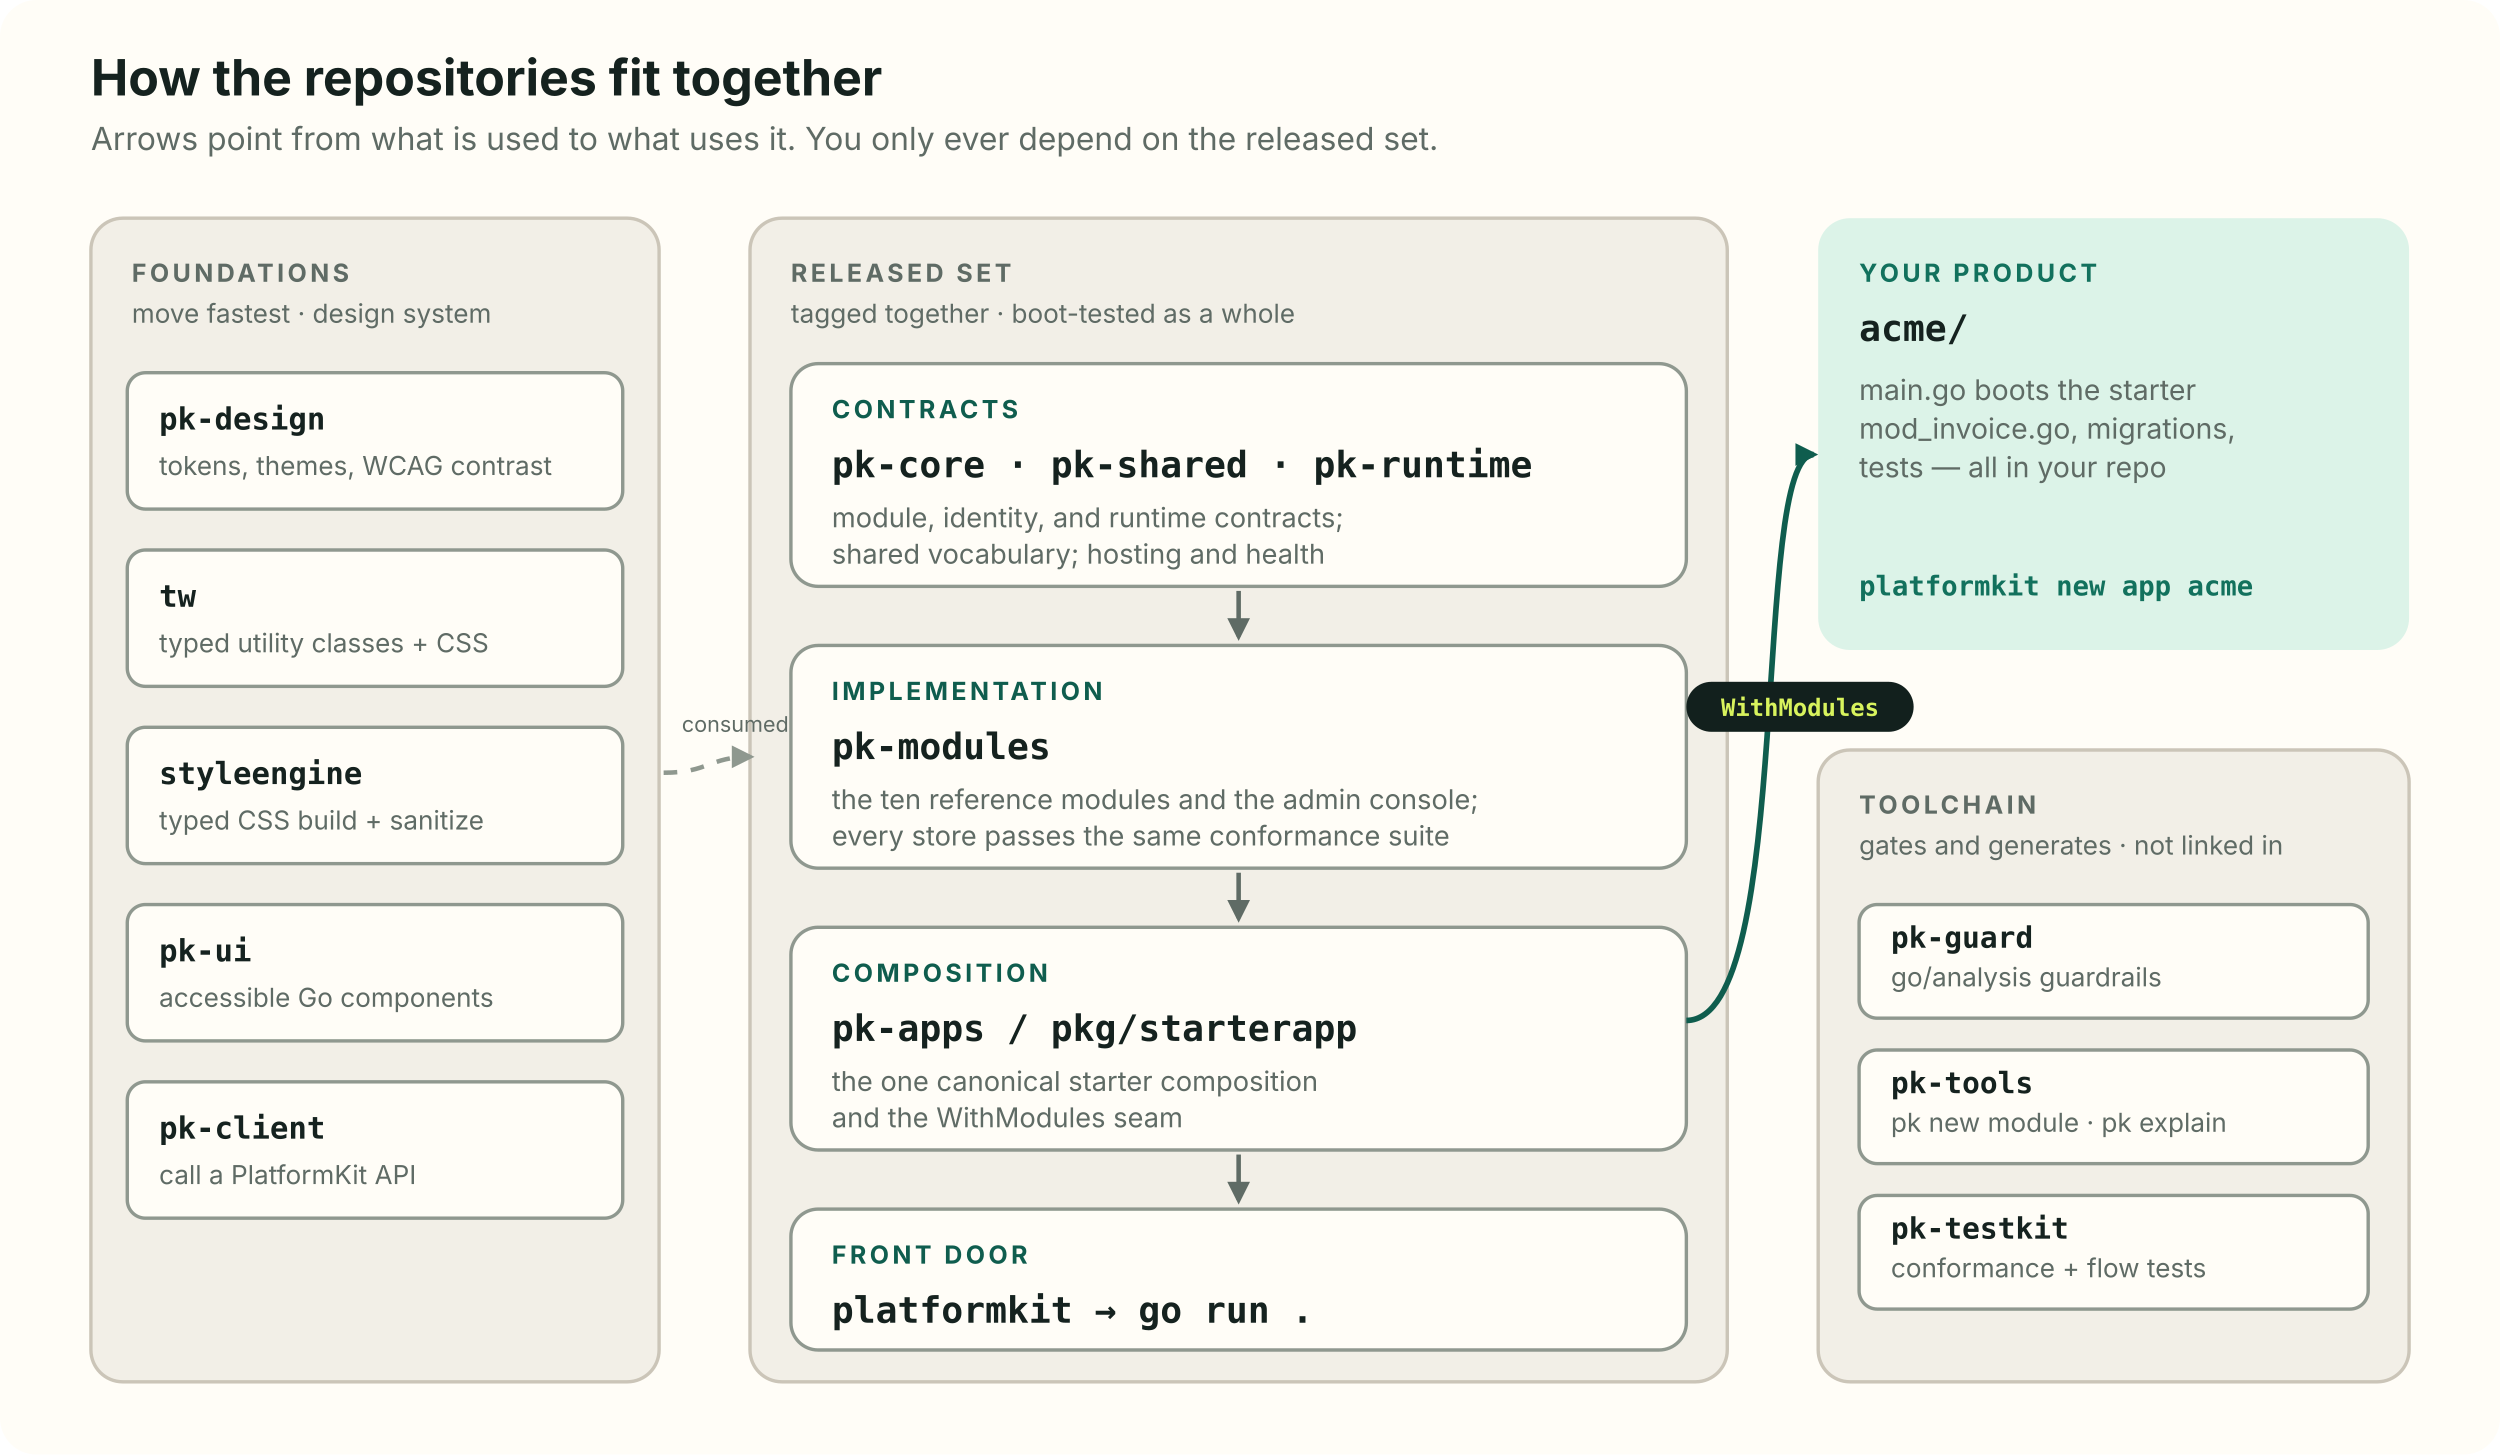
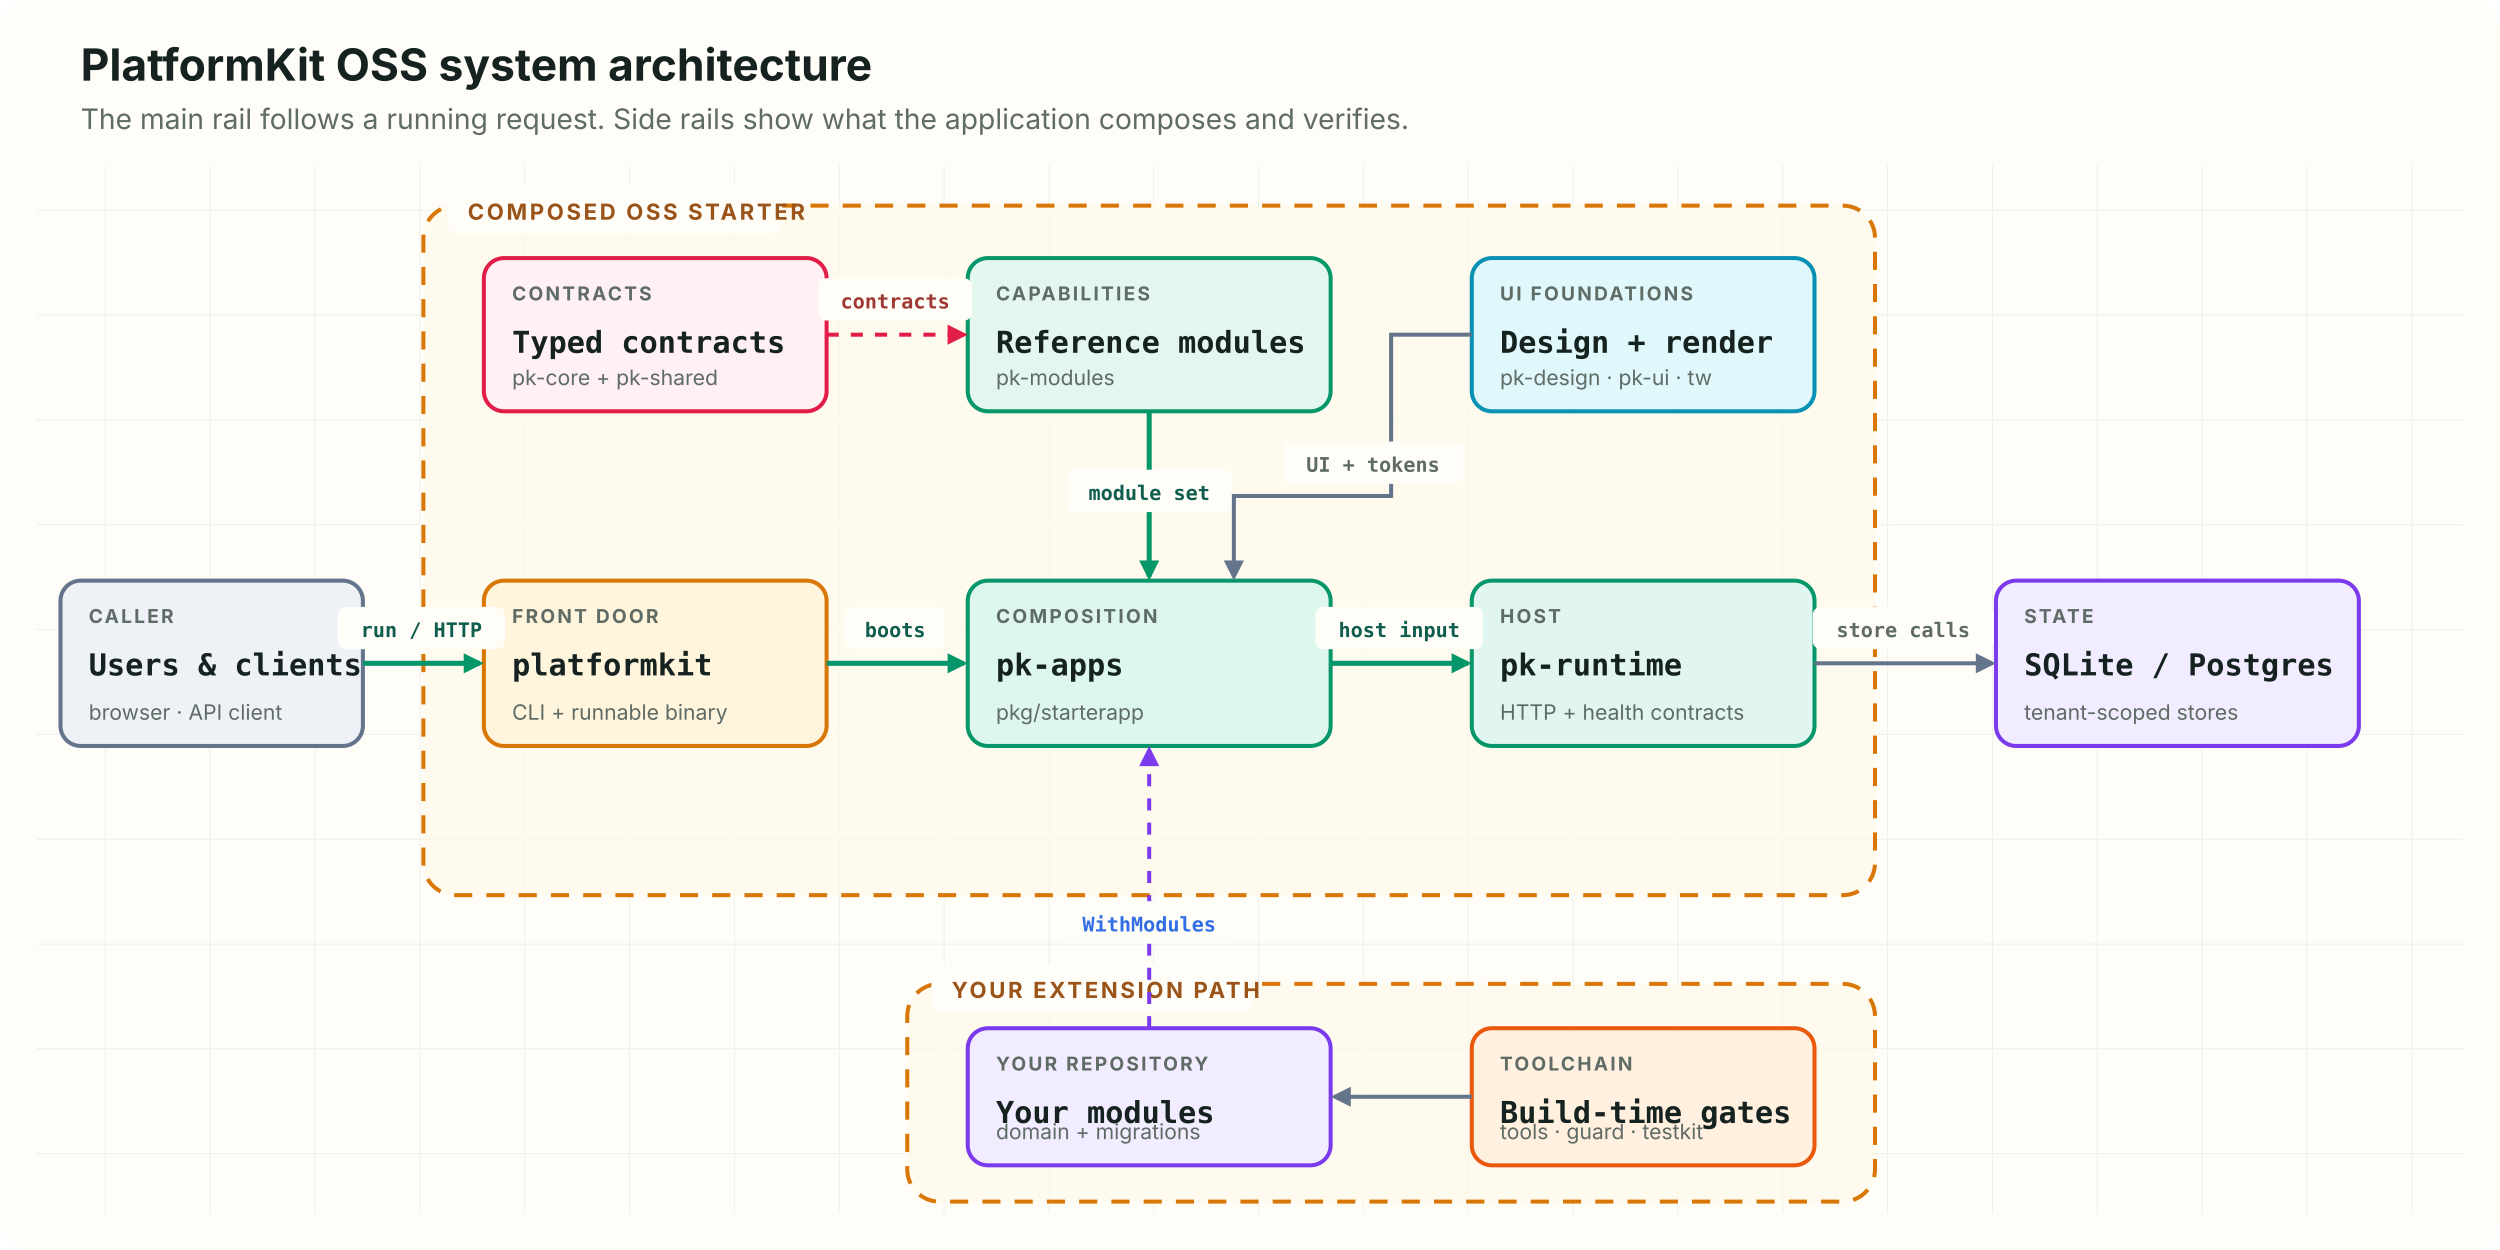
- <svg xmlns="http://www.w3.org/2000/svg" viewBox="0 0 1100 640" width="1100" height="640" role="img" aria-labelledby="title">
+ <svg xmlns="http://www.w3.org/2000/svg" viewBox="0 0 1240 620" width="1240" height="620" role="img" aria-labelledby="title">
  <style>
  .canvas { fill: #fffdf7; }
  .ink { fill: #15221f; }
  .muted { fill: #5f6b65; }
  .line { stroke: #8f988f; }
  .card { fill: #f2efe7; stroke: #cbc5b8; }
  .card-strong { fill: #fffdf7; stroke: #8f988f; }
  .accent { fill: #0f5d4e; }
  .accent-on { fill: #f9fff9; }
  .signal { fill: #d8f35d; }
  .dark { fill: #12201d; }
  .dark-text { fill: #eff4e9; }
  .dark-muted { fill: #aebbb2; }
  .ok { fill: #12715d; }
  .okbg { fill: #dcf3e8; }
  .warn { fill: #9a5318; }
  .warnbg { fill: #fff0d2; }
  .danger { fill: #9e3833; }
  .dangerbg { fill: #fbe5e2; }
  .focus { fill: #326de6; }
  .infobg { fill: #e3ecfb; }
  .arrow { stroke: #5f6b65; stroke-width: 2; fill: none; }
  .arrow-dashed { stroke: #8f988f; stroke-width: 2; fill: none; stroke-dasharray: 6 6; }
  .arrow-accent { stroke: #0f5d4e; stroke-width: 2.5; fill: none; }
  .t { font-family: 'IBM Plex Sans', Inter, 'Segoe UI', system-ui, sans-serif; }
  .m { font-family: 'IBM Plex Mono', 'SFMono-Regular', Menlo, Consolas, monospace; }
  @media (prefers-color-scheme: dark) {
    .canvas { fill: #15201d; }
    .ink { fill: #eaf1ea; }
    .muted { fill: #aebbb2; }
    .line { stroke: #4a5c55; }
    .card { fill: #1b2825; stroke: #2a3a35; }
    .card-strong { fill: #0e1513; stroke: #4a5c55; }
    .accent { fill: #5fc2a6; }
    .accent-on { fill: #0b1a16; }
    .okbg { fill: #16302a; } .ok { fill: #7ed3b5; }
    .warnbg { fill: #33271a; } .warn { fill: #f0b36b; }
    .dangerbg { fill: #3a1f1d; } .danger { fill: #f09a94; }
    .infobg { fill: #1c2a3f; } .focus { fill: #7aa7ff; }
    .arrow { stroke: #aebbb2; }
    .arrow-dashed { stroke: #6f827a; }
    .arrow-accent { stroke: #5fc2a6; }
  }
</style>
  <defs>
    <marker id="head" markerWidth="10" markerHeight="10" refX="8" refY="5" orient="auto" markerUnits="userSpaceOnUse">
      <path d="M0,0 L10,5 L0,10 z" fill="#5f6b65" />
    </marker>
    <marker id="head-accent" markerWidth="10" markerHeight="10" refX="8" refY="5" orient="auto" markerUnits="userSpaceOnUse">
      <path d="M0,0 L10,5 L0,10 z" fill="#0f5d4e" />
    </marker>
    <marker id="head-faint" markerWidth="10" markerHeight="10" refX="8" refY="5" orient="auto" markerUnits="userSpaceOnUse">
      <path d="M0,0 L10,5 L0,10 z" fill="#8f988f" />
    </marker>
  </defs>
-   <rect class="canvas" width="1100" height="640" rx="16" />
-   <text x="40" y="42" class="ink t" font-size="22" font-weight="700" text-anchor="start">How the repositories fit together</text>
-   <text x="40" y="66" class="muted t" font-size="14" font-weight="400" text-anchor="start">Arrows point from what is used to what uses it. You only ever depend on the released set.</text>
-   <rect x="40" y="96" width="250" height="512" rx="14" class="card" stroke-width="1.5" />
-   <text x="58" y="124" class="muted t" font-size="11" font-weight="700" text-anchor="start" letter-spacing="1.5">FOUNDATIONS</text>
-   <text x="58" y="142" class="muted t" font-size="11.5" font-weight="400" text-anchor="start">move fastest · design system</text>
-   <rect x="56" y="164" width="218" height="60" rx="8" class="card-strong" stroke-width="1.5" />
-   <text x="70" y="189" class="ink m" font-size="13.5" font-weight="700" text-anchor="start">pk-design</text>
-   <text x="70" y="209" class="muted t" font-size="11.5" font-weight="400" text-anchor="start">tokens, themes, WCAG contrast</text>
-   <rect x="56" y="242" width="218" height="60" rx="8" class="card-strong" stroke-width="1.5" />
-   <text x="70" y="267" class="ink m" font-size="13.5" font-weight="700" text-anchor="start">tw</text>
-   <text x="70" y="287" class="muted t" font-size="11.5" font-weight="400" text-anchor="start">typed utility classes + CSS</text>
-   <rect x="56" y="320" width="218" height="60" rx="8" class="card-strong" stroke-width="1.5" />
-   <text x="70" y="345" class="ink m" font-size="13.5" font-weight="700" text-anchor="start">styleengine</text>
-   <text x="70" y="365" class="muted t" font-size="11.5" font-weight="400" text-anchor="start">typed CSS build + sanitize</text>
-   <rect x="56" y="398" width="218" height="60" rx="8" class="card-strong" stroke-width="1.5" />
-   <text x="70" y="423" class="ink m" font-size="13.5" font-weight="700" text-anchor="start">pk-ui</text>
-   <text x="70" y="443" class="muted t" font-size="11.5" font-weight="400" text-anchor="start">accessible Go components</text>
-   <rect x="56" y="476" width="218" height="60" rx="8" class="card-strong" stroke-width="1.5" />
-   <text x="70" y="501" class="ink m" font-size="13.5" font-weight="700" text-anchor="start">pk-client</text>
-   <text x="70" y="521" class="muted t" font-size="11.5" font-weight="400" text-anchor="start">call a PlatformKit API</text>
-   <rect x="330" y="96" width="430" height="512" rx="14" class="card" stroke-width="1.5" />
-   <text x="348" y="124" class="muted t" font-size="11" font-weight="700" text-anchor="start" letter-spacing="1.5">RELEASED SET</text>
-   <text x="348" y="142" class="muted t" font-size="11.5" font-weight="400" text-anchor="start">tagged together · boot-tested as a whole</text>
-   <rect x="348" y="160" width="394" height="98" rx="12" class="card-strong" stroke-width="1.5" />
-   <text x="366" y="184" class="accent t" font-size="11" font-weight="700" text-anchor="start" letter-spacing="1.5">CONTRACTS</text>
-   <text x="366" y="210" class="ink m" font-size="16" font-weight="700" text-anchor="start">pk-core · pk-shared · pk-runtime</text>
-   <text x="366" y="232" class="muted t" font-size="12" font-weight="400" text-anchor="start">module, identity, and runtime contracts;</text>
-   <text x="366" y="248" class="muted t" font-size="12" font-weight="400" text-anchor="start">shared vocabulary; hosting and health</text>
-   <line x1="545" y1="260" x2="545" y2="280" class="arrow" marker-end="url(#head)" />
-   <rect x="348" y="284" width="394" height="98" rx="12" class="card-strong" stroke-width="1.5" />
-   <text x="366" y="308" class="accent t" font-size="11" font-weight="700" text-anchor="start" letter-spacing="1.5">IMPLEMENTATION</text>
-   <text x="366" y="334" class="ink m" font-size="16" font-weight="700" text-anchor="start">pk-modules</text>
-   <text x="366" y="356" class="muted t" font-size="12" font-weight="400" text-anchor="start">the ten reference modules and the admin console;</text>
-   <text x="366" y="372" class="muted t" font-size="12" font-weight="400" text-anchor="start">every store passes the same conformance suite</text>
-   <line x1="545" y1="384" x2="545" y2="404" class="arrow" marker-end="url(#head)" />
-   <rect x="348" y="408" width="394" height="98" rx="12" class="card-strong" stroke-width="1.5" />
-   <text x="366" y="432" class="accent t" font-size="11" font-weight="700" text-anchor="start" letter-spacing="1.5">COMPOSITION</text>
-   <text x="366" y="458" class="ink m" font-size="16" font-weight="700" text-anchor="start">pk-apps / pkg/starterapp</text>
-   <text x="366" y="480" class="muted t" font-size="12" font-weight="400" text-anchor="start">the one canonical starter composition</text>
-   <text x="366" y="496" class="muted t" font-size="12" font-weight="400" text-anchor="start">and the WithModules seam</text>
-   <line x1="545" y1="508" x2="545" y2="528" class="arrow" marker-end="url(#head)" />
-   <rect x="348" y="532" width="394" height="62" rx="12" class="card-strong" stroke-width="1.5" />
-   <text x="366" y="556" class="accent t" font-size="11" font-weight="700" text-anchor="start" letter-spacing="1.5">FRONT DOOR</text>
-   <text x="366" y="582" class="ink m" font-size="16" font-weight="700" text-anchor="start">platformkit  →  go run .</text>
-   <rect x="800" y="96" width="260" height="190" rx="14" class="okbg" stroke-width="0" />
-   <text x="818" y="124" class="ok t" font-size="11" font-weight="700" text-anchor="start" letter-spacing="1.5">YOUR PRODUCT</text>
-   <text x="818" y="150" class="ink m" font-size="16" font-weight="700" text-anchor="start">acme/</text>
-   <text x="818" y="176" class="muted t" font-size="12.5" font-weight="400" text-anchor="start">main.go boots the starter</text>
-   <text x="818" y="193" class="muted t" font-size="12.5" font-weight="400" text-anchor="start">mod_invoice.go, migrations,</text>
-   <text x="818" y="210" class="muted t" font-size="12.5" font-weight="400" text-anchor="start">tests — all in your repo</text>
-   <text x="818" y="262" class="ok m" font-size="12" font-weight="600" text-anchor="start">platformkit new app acme</text>
-   <path d="M 742 449 C 790 449, 770 200, 798 200" class="arrow-accent" marker-end="url(#head-accent)" />
-   <rect x="742" y="300" width="100" height="22" rx="11" class="dark" stroke-width="0" />
-   <text x="792" y="315" class="signal m" font-size="10.5" font-weight="700" text-anchor="middle">WithModules</text>
-   <rect x="800" y="330" width="260" height="278" rx="14" class="card" stroke-width="1.5" />
-   <text x="818" y="358" class="muted t" font-size="11" font-weight="700" text-anchor="start" letter-spacing="1.5">TOOLCHAIN</text>
-   <text x="818" y="376" class="muted t" font-size="11.5" font-weight="400" text-anchor="start">gates and generates · not linked in</text>
-   <rect x="818" y="398" width="224" height="50" rx="8" class="card-strong" stroke-width="1.5" />
-   <text x="832" y="417" class="ink m" font-size="13" font-weight="700" text-anchor="start">pk-guard</text>
-   <text x="832" y="434" class="muted t" font-size="11.5" font-weight="400" text-anchor="start">go/analysis guardrails</text>
-   <rect x="818" y="462" width="224" height="50" rx="8" class="card-strong" stroke-width="1.5" />
-   <text x="832" y="481" class="ink m" font-size="13" font-weight="700" text-anchor="start">pk-tools</text>
-   <text x="832" y="498" class="muted t" font-size="11.5" font-weight="400" text-anchor="start">pk new module · pk explain</text>
-   <rect x="818" y="526" width="224" height="50" rx="8" class="card-strong" stroke-width="1.5" />
-   <text x="832" y="545" class="ink m" font-size="13" font-weight="700" text-anchor="start">pk-testkit</text>
-   <text x="832" y="562" class="muted t" font-size="11.5" font-weight="400" text-anchor="start">conformance + flow tests</text>
-   <path d="M 292 340 C 312 340, 312 333, 330 333" class="arrow-dashed" marker-end="url(#head-faint)" />
-   <text x="300" y="322" class="muted t" font-size="9.5" font-weight="400" text-anchor="start">consumed</text>
+   <rect class="canvas" width="1240" height="620" rx="16" />
+   <style>
+     .arch-grid { stroke: #dfe7e3; stroke-width: 1; opacity: .55; }
+     .arch-boundary { fill: #fff8e8; fill-opacity: .62; stroke: #d97706; stroke-width: 2; stroke-dasharray: 9 7; }
+     .arch-node-external { fill: #eef2f7; stroke: #64748b; }
+     .arch-node-frontdoor { fill: #fff4dc; stroke: #d97706; }
+     .arch-node-contract { fill: #fff0f3; stroke: #e11d48; }
+     .arch-node-capability { fill: #e3f7ef; stroke: #059669; }
+     .arch-node-composition { fill: #ddf7ef; stroke: #059669; }
+     .arch-node-runtime { fill: #e1f6f1; stroke: #059669; }
+     .arch-node-foundation { fill: #e0f7fb; stroke: #0891b2; }
+     .arch-node-extension { fill: #f1ecff; stroke: #7c3aed; }
+     .arch-node-tooling { fill: #fff0df; stroke: #ea580c; }
+     .arch-node-data { fill: #f1ecff; stroke: #7c3aed; }
+     .arch-edge { fill: none; stroke: #059669; stroke-width: 2.5; }
+     .arch-edge-muted { fill: none; stroke: #64748b; stroke-width: 2; }
+     .arch-edge-side { fill: none; stroke: #7c3aed; stroke-width: 2; stroke-dasharray: 6 6; }
+     .arch-edge-contract { fill: none; stroke: #e11d48; stroke-width: 2; stroke-dasharray: 6 6; }
+     .arch-head { fill: #059669; }
+     .arch-head-muted { fill: #64748b; }
+     .arch-head-side { fill: #7c3aed; }
+     .arch-head-contract { fill: #e11d48; }
+     @media (prefers-color-scheme: dark) {
+       .arch-grid { stroke: #2a3a35; opacity: .6; }
+       .arch-boundary { fill: #262016; fill-opacity: .44; stroke: #f0b36b; }
+       .arch-node-external { fill: #172033; stroke: #94a3b8; }
+       .arch-node-frontdoor { fill: #30261c; stroke: #f0b36b; }
+       .arch-node-contract { fill: #371c28; stroke: #fb7185; }
+       .arch-node-capability { fill: #12312a; stroke: #5fc2a6; }
+       .arch-node-composition { fill: #10372d; stroke: #5fc2a6; }
+       .arch-node-runtime { fill: #123531; stroke: #5fc2a6; }
+       .arch-node-foundation { fill: #102d35; stroke: #67d4e7; }
+       .arch-node-extension { fill: #271b46; stroke: #a78bfa; }
+       .arch-node-tooling { fill: #38251b; stroke: #fb923c; }
+       .arch-node-data { fill: #2d1d54; stroke: #a78bfa; }
+       .arch-edge { stroke: #5fc2a6; }
+       .arch-edge-muted { stroke: #94a3b8; }
+       .arch-edge-side { stroke: #a78bfa; }
+       .arch-edge-contract { stroke: #fb7185; }
+       .arch-head { fill: #5fc2a6; }
+       .arch-head-muted { fill: #94a3b8; }
+       .arch-head-side { fill: #a78bfa; }
+       .arch-head-contract { fill: #fb7185; }
+     }
+   </style>
+   <defs>
+     <pattern id="architecture-grid" width="52" height="52" patternUnits="userSpaceOnUse">
+       <path d="M 52 0 L 0 0 0 52" class="arch-grid" fill="none" />
+     </pattern>
+     <marker id="arch-head" markerWidth="10" markerHeight="10" refX="8" refY="5" orient="auto" markerUnits="userSpaceOnUse">
+       <path d="M0,0 L10,5 L0,10 z" class="arch-head" />
+     </marker>
+     <marker id="arch-head-muted" markerWidth="10" markerHeight="10" refX="8" refY="5" orient="auto" markerUnits="userSpaceOnUse">
+       <path d="M0,0 L10,5 L0,10 z" class="arch-head-muted" />
+     </marker>
+     <marker id="arch-head-side" markerWidth="10" markerHeight="10" refX="8" refY="5" orient="auto" markerUnits="userSpaceOnUse">
+       <path d="M0,0 L10,5 L0,10 z" class="arch-head-side" />
+     </marker>
+     <marker id="arch-head-contract" markerWidth="10" markerHeight="10" refX="8" refY="5" orient="auto" markerUnits="userSpaceOnUse">
+       <path d="M0,0 L10,5 L0,10 z" class="arch-head-contract" />
+     </marker>
+   </defs>
+   <rect x="18" y="82" width="1204" height="520" rx="14" fill="url(#architecture-grid)" />
+   <text x="40" y="40" class="ink t" font-size="22" font-weight="700" text-anchor="start">PlatformKit OSS system architecture</text>
+   <text x="40" y="64" class="muted t" font-size="14" font-weight="400" text-anchor="start">The main rail follows a running request. Side rails show what the application composes and verifies.</text>
+   <rect x="210" y="102" width="720" height="342" rx="16" class="arch-boundary" />
+   <rect x="222" y="92" width="166" height="24" rx="5" class="canvas" stroke-width="0" />
+   <text x="232" y="109" class="warn t" font-size="11" font-weight="700" text-anchor="start" letter-spacing="1.3">COMPOSED OSS STARTER</text>
+   <rect x="450" y="488" width="480" height="108" rx="16" class="arch-boundary" />
+   <rect x="462" y="478" width="158.8" height="24" rx="5" class="canvas" stroke-width="0" />
+   <text x="472" y="495" class="warn t" font-size="11" font-weight="700" text-anchor="start" letter-spacing="1.3">YOUR EXTENSION PATH</text>
+   <rect x="30" y="288" width="150" height="82" rx="10" class="arch-node-external" stroke-width="2" />
+   <text x="44" y="309" class="muted t" font-size="9.5" font-weight="700" text-anchor="start" letter-spacing="1.1">CALLER</text>
+   <text x="44" y="335" class="ink m" font-size="15" font-weight="700" text-anchor="start">Users &amp; clients</text>
+   <text x="44" y="357" class="muted t" font-size="10.5" font-weight="400" text-anchor="start">browser · API client</text>
+   <rect x="240" y="288" width="170" height="82" rx="10" class="arch-node-frontdoor" stroke-width="2" />
+   <text x="254" y="309" class="muted t" font-size="9.5" font-weight="700" text-anchor="start" letter-spacing="1.1">FRONT DOOR</text>
+   <text x="254" y="335" class="ink m" font-size="15" font-weight="700" text-anchor="start">platformkit</text>
+   <text x="254" y="357" class="muted t" font-size="10.5" font-weight="400" text-anchor="start">CLI + runnable binary</text>
+   <rect x="480" y="288" width="180" height="82" rx="10" class="arch-node-composition" stroke-width="2" />
+   <text x="494" y="309" class="muted t" font-size="9.5" font-weight="700" text-anchor="start" letter-spacing="1.1">COMPOSITION</text>
+   <text x="494" y="335" class="ink m" font-size="15" font-weight="700" text-anchor="start">pk-apps</text>
+   <text x="494" y="357" class="muted t" font-size="10.5" font-weight="400" text-anchor="start">pkg/starterapp</text>
+   <rect x="730" y="288" width="170" height="82" rx="10" class="arch-node-runtime" stroke-width="2" />
+   <text x="744" y="309" class="muted t" font-size="9.5" font-weight="700" text-anchor="start" letter-spacing="1.1">HOST</text>
+   <text x="744" y="335" class="ink m" font-size="15" font-weight="700" text-anchor="start">pk-runtime</text>
+   <text x="744" y="357" class="muted t" font-size="10.5" font-weight="400" text-anchor="start">HTTP + health contracts</text>
+   <rect x="990" y="288" width="180" height="82" rx="10" class="arch-node-data" stroke-width="2" />
+   <text x="1004" y="309" class="muted t" font-size="9.5" font-weight="700" text-anchor="start" letter-spacing="1.1">STATE</text>
+   <text x="1004" y="335" class="ink m" font-size="15" font-weight="700" text-anchor="start">SQLite / Postgres</text>
+   <text x="1004" y="357" class="muted t" font-size="10.5" font-weight="400" text-anchor="start">tenant-scoped stores</text>
+   <rect x="240" y="128" width="170" height="76" rx="10" class="arch-node-contract" stroke-width="2" />
+   <text x="254" y="149" class="muted t" font-size="9.5" font-weight="700" text-anchor="start" letter-spacing="1.1">CONTRACTS</text>
+   <text x="254" y="175" class="ink m" font-size="15" font-weight="700" text-anchor="start">Typed contracts</text>
+   <text x="254" y="191" class="muted t" font-size="10.5" font-weight="400" text-anchor="start">pk-core + pk-shared</text>
+   <rect x="480" y="128" width="180" height="76" rx="10" class="arch-node-capability" stroke-width="2" />
+   <text x="494" y="149" class="muted t" font-size="9.5" font-weight="700" text-anchor="start" letter-spacing="1.1">CAPABILITIES</text>
+   <text x="494" y="175" class="ink m" font-size="15" font-weight="700" text-anchor="start">Reference modules</text>
+   <text x="494" y="191" class="muted t" font-size="10.5" font-weight="400" text-anchor="start">pk-modules</text>
+   <rect x="730" y="128" width="170" height="76" rx="10" class="arch-node-foundation" stroke-width="2" />
+   <text x="744" y="149" class="muted t" font-size="9.5" font-weight="700" text-anchor="start" letter-spacing="1.1">UI FOUNDATIONS</text>
+   <text x="744" y="175" class="ink m" font-size="15" font-weight="700" text-anchor="start">Design + render</text>
+   <text x="744" y="191" class="muted t" font-size="10.5" font-weight="400" text-anchor="start">pk-design · pk-ui · tw</text>
+   <rect x="480" y="510" width="180" height="68" rx="10" class="arch-node-extension" stroke-width="2" />
+   <text x="494" y="531" class="muted t" font-size="9.5" font-weight="700" text-anchor="start" letter-spacing="1.1">YOUR REPOSITORY</text>
+   <text x="494" y="557" class="ink m" font-size="15" font-weight="700" text-anchor="start">Your modules</text>
+   <text x="494" y="565" class="muted t" font-size="10.5" font-weight="400" text-anchor="start">domain + migrations</text>
+   <rect x="730" y="510" width="170" height="68" rx="10" class="arch-node-tooling" stroke-width="2" />
+   <text x="744" y="531" class="muted t" font-size="9.5" font-weight="700" text-anchor="start" letter-spacing="1.1">TOOLCHAIN</text>
+   <text x="744" y="557" class="ink m" font-size="15" font-weight="700" text-anchor="start">Build-time gates</text>
+   <text x="744" y="565" class="muted t" font-size="10.5" font-weight="400" text-anchor="start">tools · guard · testkit</text>
+   <line x1="180" y1="329" x2="238" y2="329" class="arch-edge" marker-end="url(#arch-head)" />
+   <rect x="167.5" y="301" width="83" height="21" rx="4" class="canvas" stroke-width="0" />
+   <text x="209" y="316" class="accent m" font-size="10" font-weight="600" text-anchor="middle">run / HTTP</text>
+   <line x1="410" y1="329" x2="478" y2="329" class="arch-edge" marker-end="url(#arch-head)" />
+   <rect x="419.25" y="301" width="49.5" height="21" rx="4" class="canvas" stroke-width="0" />
+   <text x="444" y="316" class="accent m" font-size="10" font-weight="600" text-anchor="middle">boots</text>
+   <line x1="660" y1="329" x2="728" y2="329" class="arch-edge" marker-end="url(#arch-head)" />
+   <rect x="652.5" y="301" width="83" height="21" rx="4" class="canvas" stroke-width="0" />
+   <text x="694" y="316" class="accent m" font-size="10" font-weight="600" text-anchor="middle">host input</text>
+   <line x1="900" y1="329" x2="988" y2="329" class="arch-edge-muted" marker-end="url(#arch-head-muted)" />
+   <rect x="899.15" y="301" width="89.7" height="21" rx="4" class="canvas" stroke-width="0" />
+   <text x="944" y="316" class="muted m" font-size="10" font-weight="600" text-anchor="middle">store calls</text>
+   <line x1="410" y1="166" x2="478" y2="166" class="arch-edge-contract" marker-end="url(#arch-head-contract)" />
+   <rect x="405.85" y="138" width="76.3" height="21" rx="4" class="canvas" stroke-width="0" />
+   <text x="444" y="153" class="danger m" font-size="10" font-weight="600" text-anchor="middle">contracts</text>
+   <line x1="570" y1="204" x2="570" y2="286" class="arch-edge" marker-end="url(#arch-head)" />
+   <rect x="528.5" y="233" width="83" height="21" rx="4" class="canvas" stroke-width="0" />
+   <text x="570" y="248" class="accent m" font-size="10" font-weight="600" text-anchor="middle">module set</text>
+   <path d="M 730 166 H 690 V 246 H 612 V 286" class="arch-edge-muted" marker-end="url(#arch-head-muted)" />
+   <rect x="636.15" y="219" width="89.7" height="21" rx="4" class="canvas" stroke-width="0" />
+   <text x="681" y="234" class="muted m" font-size="10" font-weight="600" text-anchor="middle">UI + tokens</text>
+   <line x1="570" y1="510" x2="570" y2="372" class="arch-edge-side" marker-end="url(#arch-head-side)" />
+   <rect x="525.15" y="447" width="89.7" height="21" rx="4" class="canvas" stroke-width="0" />
+   <text x="570" y="462" class="focus m" font-size="10" font-weight="600" text-anchor="middle">WithModules</text>
+   <line x1="730" y1="544" x2="662" y2="544" class="arch-edge-muted" marker-end="url(#arch-head-muted)" />
</svg>
